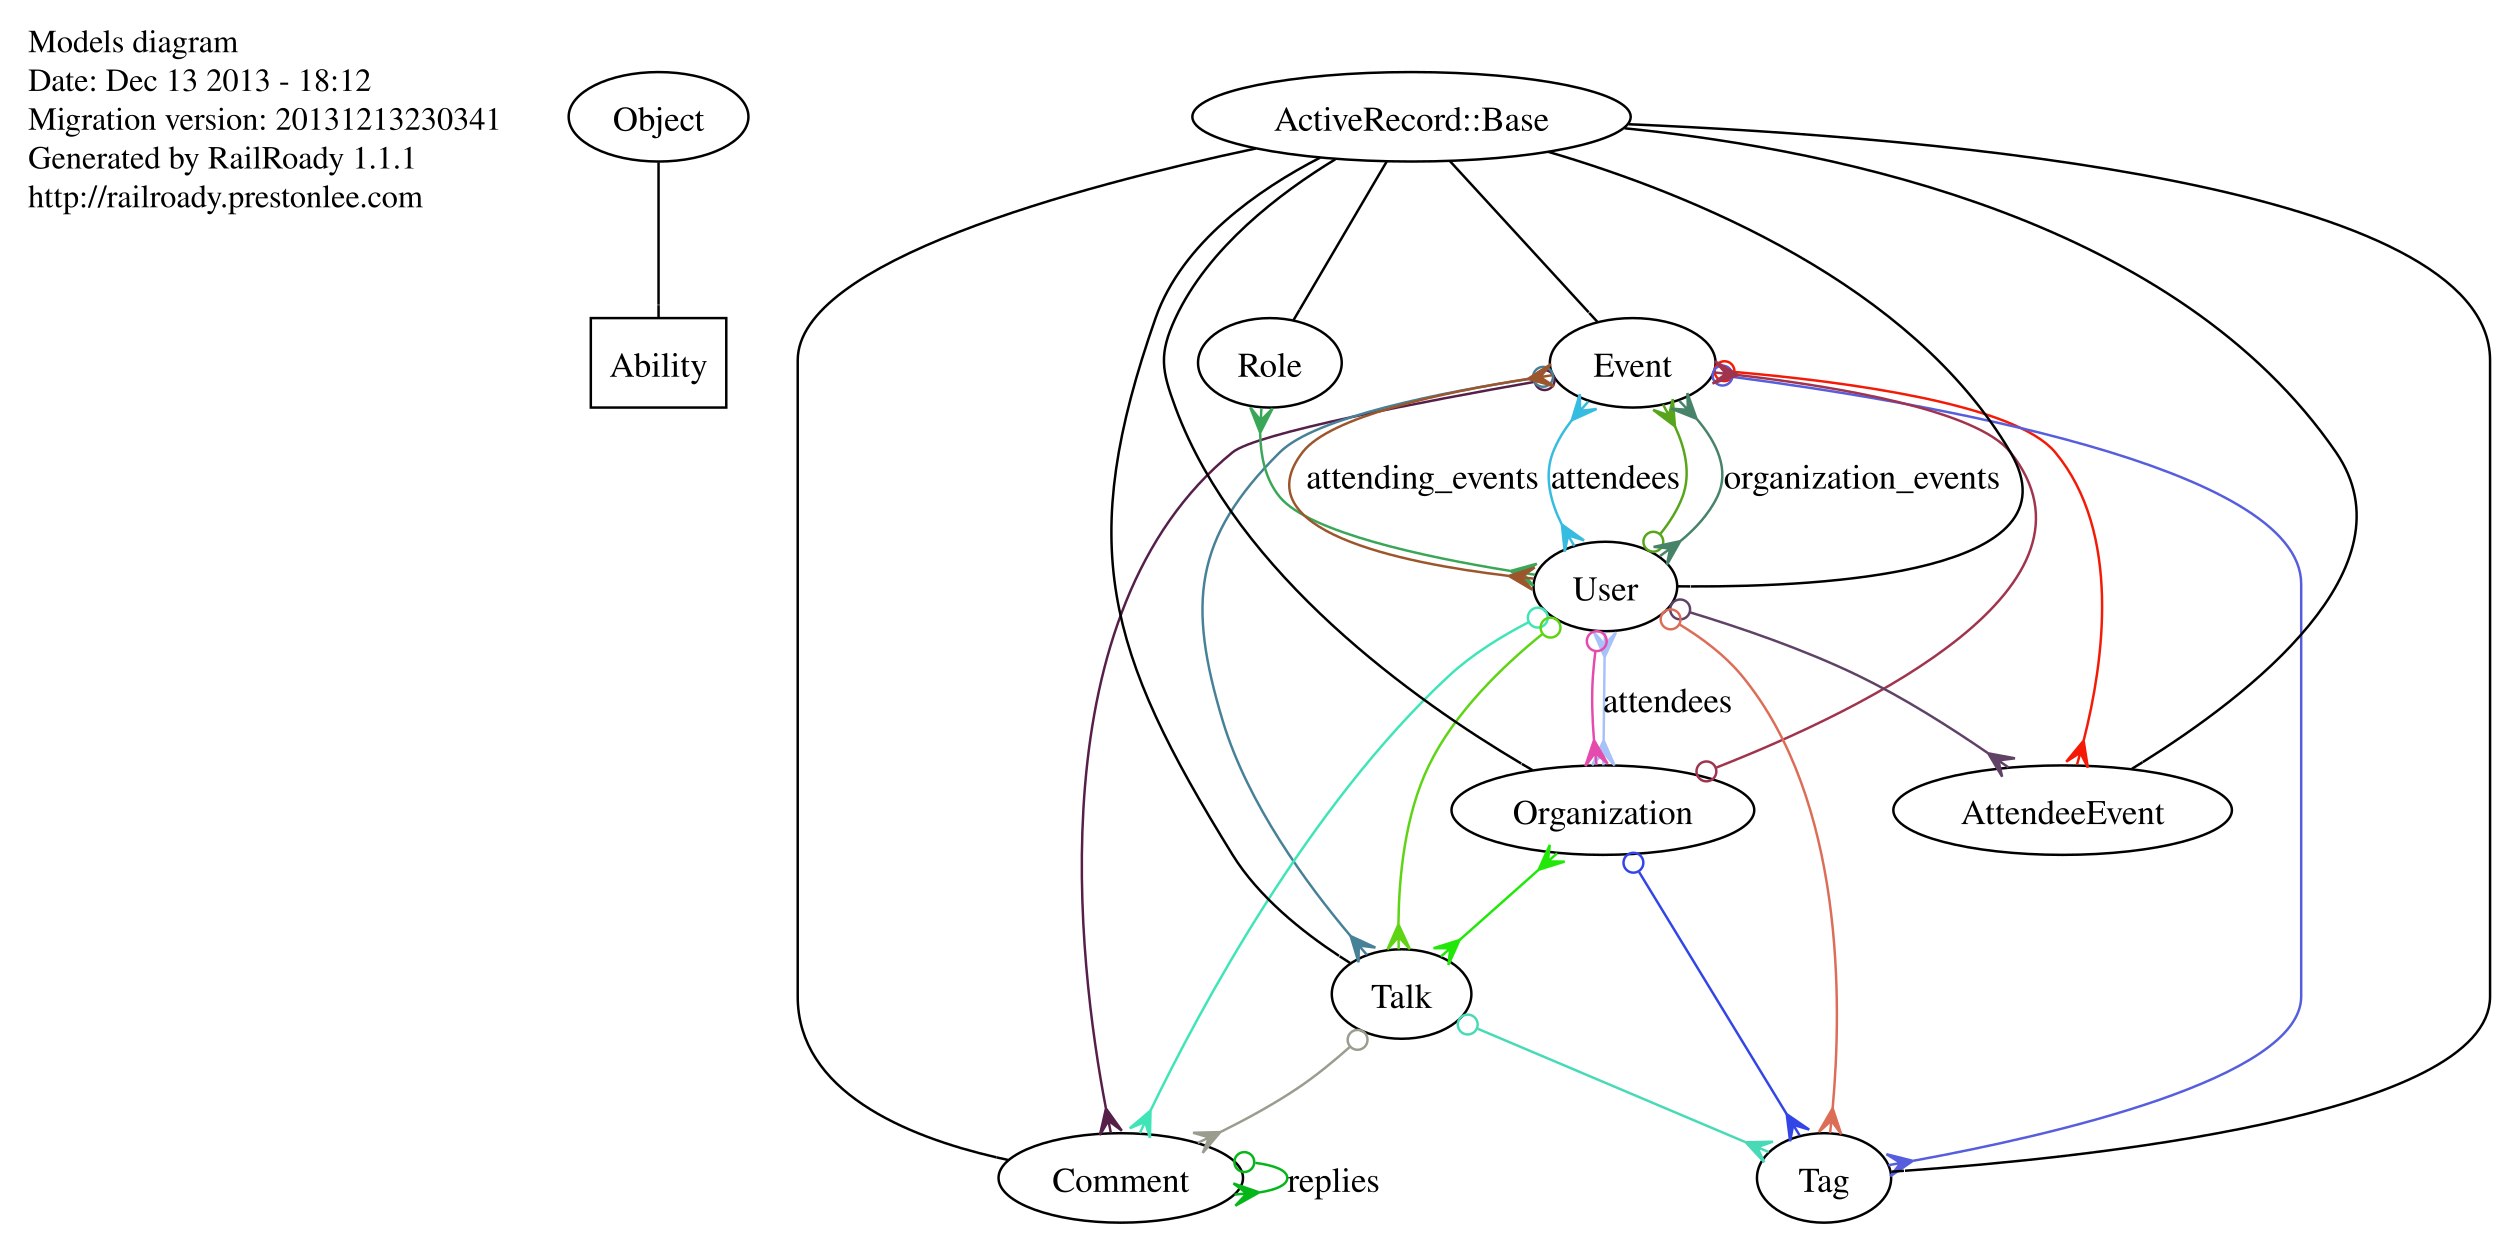
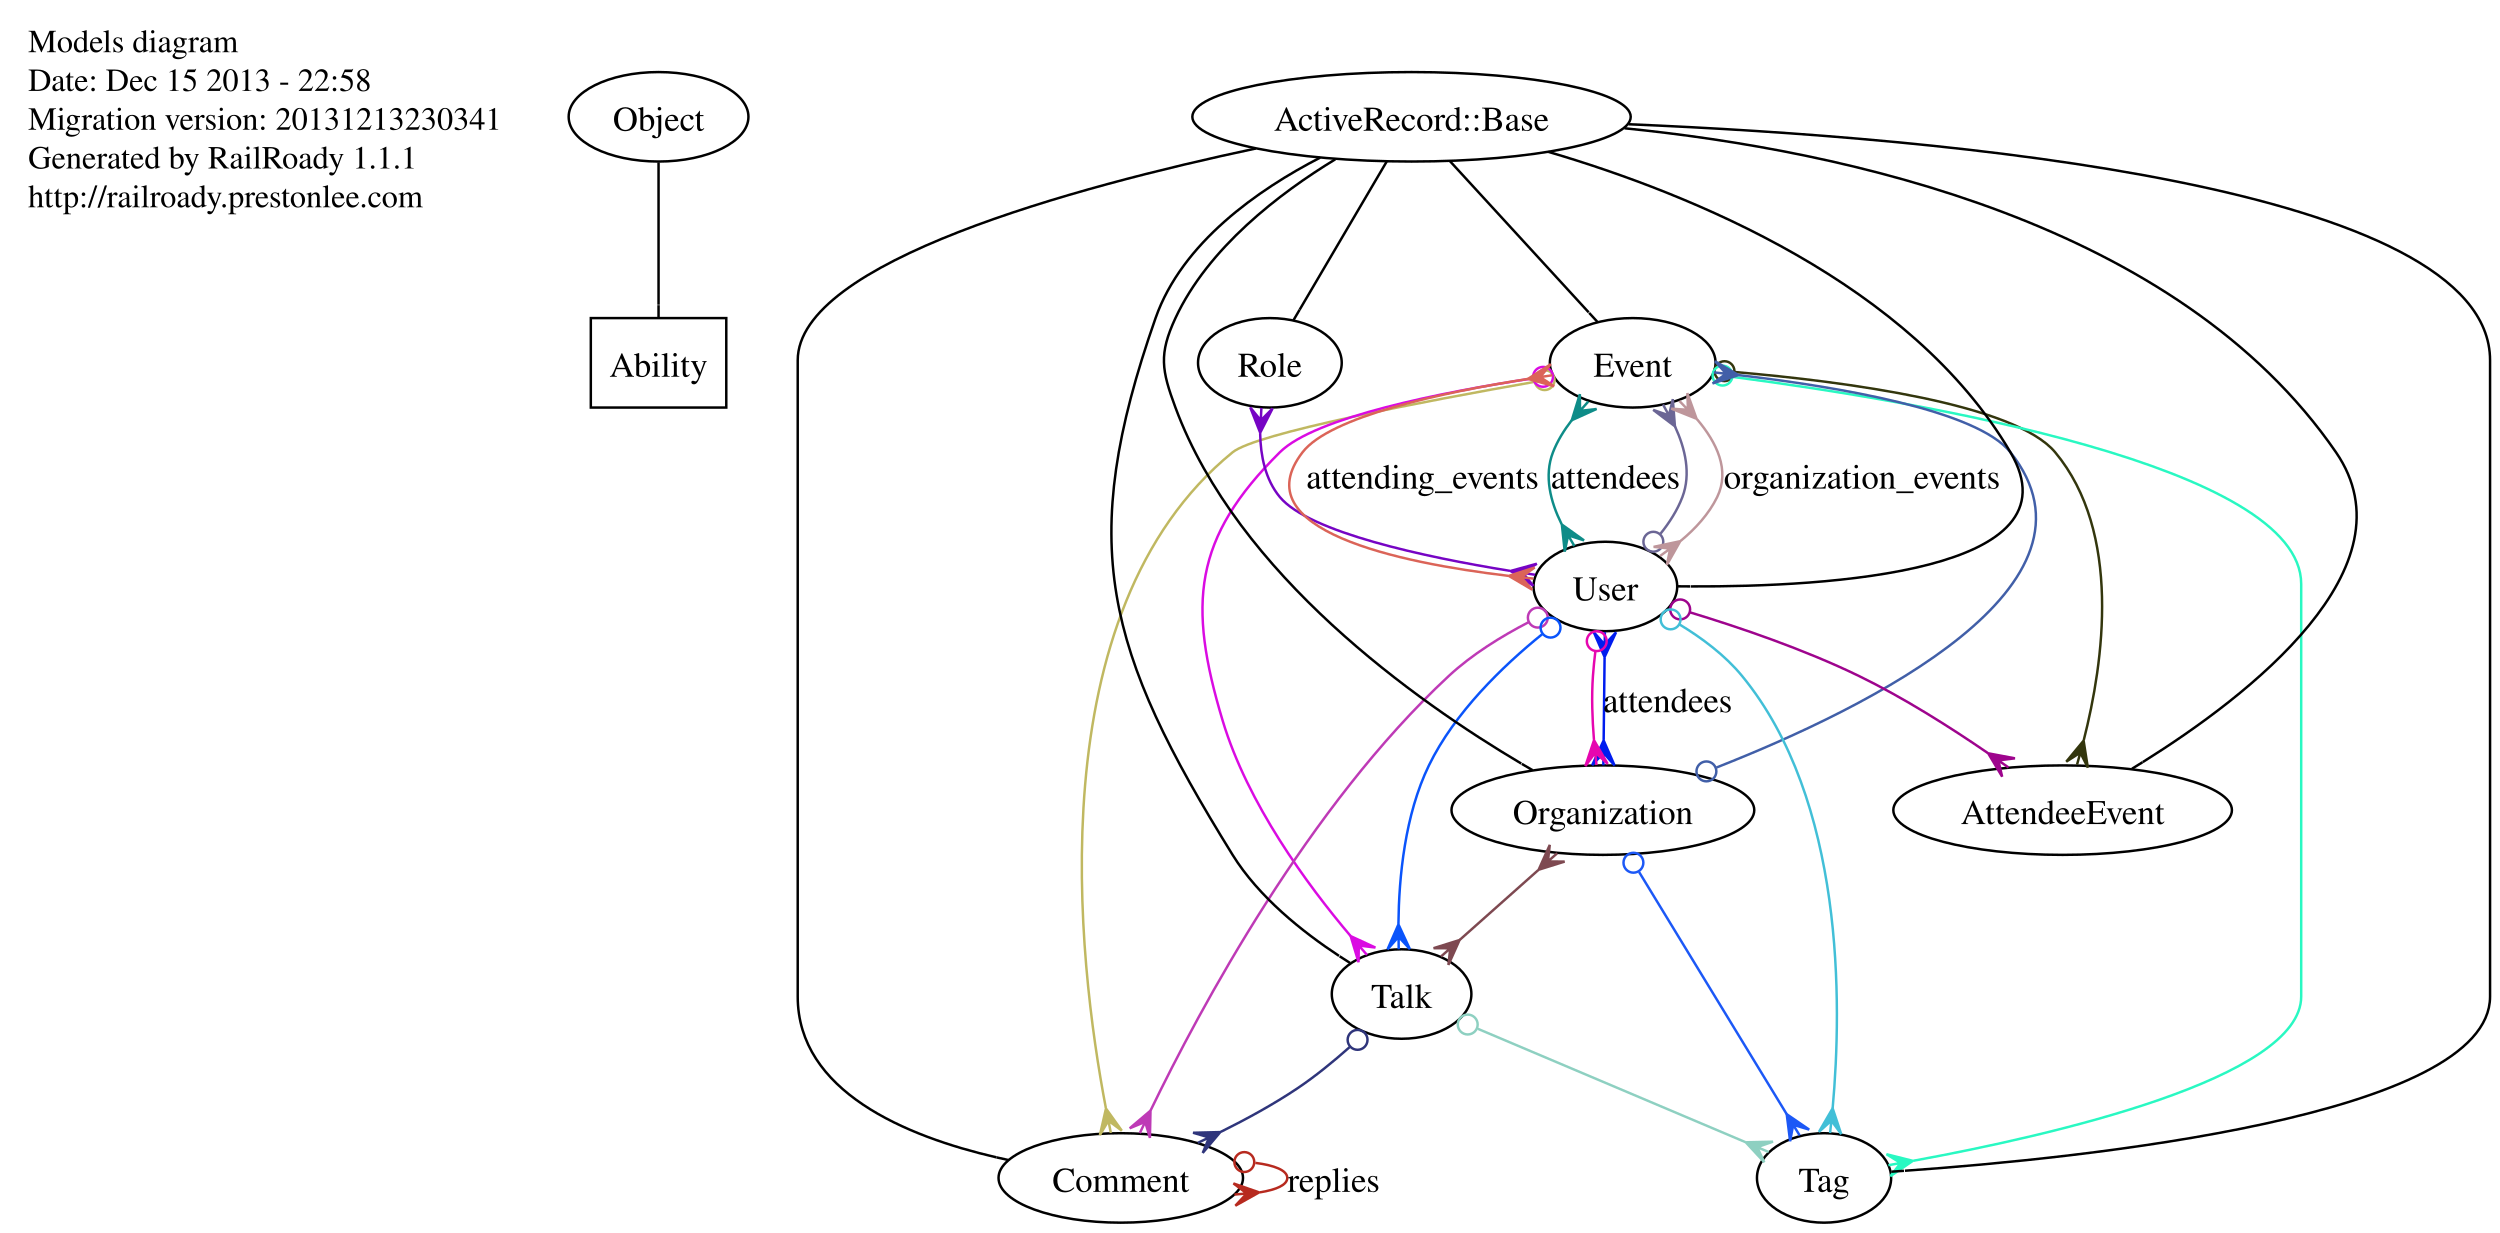
<svg xmlns="http://www.w3.org/2000/svg" width="1006pt" height="496pt" viewBox="0.00 0.00 1006.00 496.00">
  <g id="graph0" class="graph" transform="scale(1 1) rotate(0) translate(4 492)">
    <polygon fill="white" stroke="white" points="-4,4 -4,-492 1002,-492 1002,4 -4,4" />
    <g id="node1" class="node">
      <text text-anchor="start" x="7.312" y="-471" font-family="Times,serif" font-size="13.00">Models diagram</text>
-       <text text-anchor="start" x="7.312" y="-455.4" font-family="Times,serif" font-size="13.00">Date: Dec 13 2013 - 18:12</text>
+       <text text-anchor="start" x="7.312" y="-455.4" font-family="Times,serif" font-size="13.00">Date: Dec 15 2013 - 22:58</text>
      <text text-anchor="start" x="7.312" y="-439.8" font-family="Times,serif" font-size="13.00">Migration version: 20131213230341</text>
      <text text-anchor="start" x="7.312" y="-424.2" font-family="Times,serif" font-size="13.00">Generated by RailRoady 1.1.1</text>
      <text text-anchor="start" x="7.312" y="-408.6" font-family="Times,serif" font-size="13.00">http://railroady.prestonlee.com</text>
    </g>
    <g id="node2" class="node">
      <polygon fill="none" stroke="black" points="288.255,-364 233.745,-364 233.745,-328 288.255,-328 288.255,-364" />
      <text text-anchor="middle" x="261" y="-340.4" font-family="Times,serif" font-size="14.00">Ability</text>
    </g>
    <g id="node3" class="node">
      <ellipse fill="none" stroke="black" cx="826" cy="-166" rx="68.126" ry="18" />
      <text text-anchor="middle" x="826" y="-160.4" font-family="Times,serif" font-size="14.00">AttendeeEvent</text>
    </g>
    <g id="node4" class="node">
      <ellipse fill="none" stroke="black" cx="447" cy="-18" rx="49.19" ry="18" />
      <text text-anchor="middle" x="447" y="-12.4" font-family="Times,serif" font-size="14.00">Comment</text>
    </g>
    <g id="edge3" class="edge">
-       <path fill="none" stroke="#05b619" d="M501.154,-24.057C508.841,-23.078 514,-21.059 514,-18 514,-15.196 509.665,-13.266 503.021,-12.209" />
-       <ellipse fill="none" stroke="#05b619" cx="496.709" cy="-24.391" rx="4" ry="4" />
-       <polygon fill="#05b619" stroke="#05b619" points="502.682,-12.18 493.112,-6.826 497.701,-11.745 492.72,-11.309 492.72,-11.309 492.72,-11.309 497.701,-11.745 492.329,-15.792 502.682,-12.18 502.682,-12.18" />
+       <path fill="none" stroke="#b72a1f" d="M501.154,-24.057C508.841,-23.078 514,-21.059 514,-18 514,-15.196 509.665,-13.266 503.021,-12.209" />
+       <ellipse fill="none" stroke="#b72a1f" cx="496.709" cy="-24.391" rx="4" ry="4" />
+       <polygon fill="#b72a1f" stroke="#b72a1f" points="502.682,-12.18 493.112,-6.826 497.701,-11.745 492.72,-11.309 492.72,-11.309 492.72,-11.309 497.701,-11.745 492.329,-15.792 502.682,-12.18 502.682,-12.18" />
      <text text-anchor="middle" x="532.659" y="-12.4" font-family="Times,serif" font-size="14.00">replies</text>
    </g>
    <g id="node5" class="node">
      <ellipse fill="none" stroke="black" cx="653" cy="-346" rx="33.342" ry="18" />
      <text text-anchor="middle" x="653" y="-340.4" font-family="Times,serif" font-size="14.00">Event</text>
    </g>
    <g id="edge6" class="edge">
-       <path fill="none" stroke="#f41a05" d="M694.057,-342.301C739,-338.4 806.845,-329.401 823,-310 849.839,-277.769 842.568,-225.818 834.514,-194.2" />
-       <ellipse fill="none" stroke="#f41a05" cx="689.936" cy="-342.642" rx="4" ry="4" />
-       <polygon fill="#f41a05" stroke="#f41a05" points="834.447,-193.958 836.14,-183.124 833.124,-189.137 831.801,-184.315 831.801,-184.315 831.801,-184.315 833.124,-189.137 827.461,-185.506 834.447,-193.958 834.447,-193.958" />
+       <path fill="none" stroke="#33360d" d="M694.057,-342.301C739,-338.4 806.845,-329.401 823,-310 849.839,-277.769 842.568,-225.818 834.514,-194.2" />
+       <ellipse fill="none" stroke="#33360d" cx="689.936" cy="-342.642" rx="4" ry="4" />
+       <polygon fill="#33360d" stroke="#33360d" points="834.447,-193.958 836.14,-183.124 833.124,-189.137 831.801,-184.315 831.801,-184.315 831.801,-184.315 833.124,-189.137 827.461,-185.506 834.447,-193.958 834.447,-193.958" />
    </g>
    <g id="edge9" class="edge">
-       <path fill="none" stroke="#561f49" d="M613.46,-338.327C568.895,-330.508 501.397,-317.651 492,-310 413.066,-245.735 429.695,-105.406 440.984,-46.207" />
-       <ellipse fill="none" stroke="#561f49" cx="617.555" cy="-339.04" rx="4" ry="4" />
-       <polygon fill="#561f49" stroke="#561f49" points="441.038,-45.938 447.418,-37.019 442.022,-41.036 443.006,-36.134 443.006,-36.134 443.006,-36.134 442.022,-41.036 438.594,-35.248 441.038,-45.938 441.038,-45.938" />
+       <path fill="none" stroke="#c0b861" d="M613.46,-338.327C568.895,-330.508 501.397,-317.651 492,-310 413.066,-245.735 429.695,-105.406 440.984,-46.207" />
+       <ellipse fill="none" stroke="#c0b861" cx="617.555" cy="-339.04" rx="4" ry="4" />
+       <polygon fill="#c0b861" stroke="#c0b861" points="441.038,-45.938 447.418,-37.019 442.022,-41.036 443.006,-36.134 443.006,-36.134 443.006,-36.134 442.022,-41.036 438.594,-35.248 441.038,-45.938 441.038,-45.938" />
    </g>
    <g id="node8" class="node">
      <ellipse fill="none" stroke="black" cx="730" cy="-18" rx="27" ry="18" />
      <text text-anchor="middle" x="730" y="-12.4" font-family="Times,serif" font-size="14.00">Tag</text>
    </g>
    <g id="edge8" class="edge">
-       <path fill="none" stroke="#565edd" d="M693.505,-340.296C768.631,-330.436 922,-304.491 922,-257 922,-257 922,-257 922,-91 922,-58.057 821.653,-35.115 766.049,-24.932" />
-       <ellipse fill="none" stroke="#565edd" cx="689.148" cy="-340.855" rx="4" ry="4" />
-       <polygon fill="#565edd" stroke="#565edd" points="765.739,-24.877 756.683,-18.692 760.816,-24 755.894,-23.123 755.894,-23.123 755.894,-23.123 760.816,-24 755.105,-27.553 765.739,-24.877 765.739,-24.877" />
+       <path fill="none" stroke="#29f8c2" d="M693.505,-340.296C768.631,-330.436 922,-304.491 922,-257 922,-257 922,-257 922,-91 922,-58.057 821.653,-35.115 766.049,-24.932" />
+       <ellipse fill="none" stroke="#29f8c2" cx="689.148" cy="-340.855" rx="4" ry="4" />
+       <polygon fill="#29f8c2" stroke="#29f8c2" points="765.739,-24.877 756.683,-18.692 760.816,-24 755.894,-23.123 755.894,-23.123 755.894,-23.123 760.816,-24 755.105,-27.553 765.739,-24.877 765.739,-24.877" />
    </g>
    <g id="node9" class="node">
      <ellipse fill="none" stroke="black" cx="560" cy="-92" rx="28.088" ry="18" />
      <text text-anchor="middle" x="560" y="-86.4" font-family="Times,serif" font-size="14.00">Talk</text>
    </g>
    <g id="edge5" class="edge">
-       <path fill="none" stroke="#478197" d="M612.799,-339.754C576.026,-334.151 525.248,-324.127 511,-310 476.15,-275.446 473.878,-249.001 488,-202 498.025,-168.636 521.942,-136.066 539.471,-115.35" />
-       <ellipse fill="none" stroke="#478197" cx="616.923" cy="-340.364" rx="4" ry="4" />
-       <polygon fill="#478197" stroke="#478197" points="539.51,-115.305 549.464,-110.703 542.788,-111.529 546.066,-107.753 546.066,-107.753 546.066,-107.753 542.788,-111.529 542.668,-104.803 539.51,-115.305 539.51,-115.305" />
+       <path fill="none" stroke="#da0be2" d="M612.799,-339.754C576.026,-334.151 525.248,-324.127 511,-310 476.15,-275.446 473.878,-249.001 488,-202 498.025,-168.636 521.942,-136.066 539.471,-115.35" />
+       <ellipse fill="none" stroke="#da0be2" cx="616.923" cy="-340.364" rx="4" ry="4" />
+       <polygon fill="#da0be2" stroke="#da0be2" points="539.51,-115.305 549.464,-110.703 542.788,-111.529 546.066,-107.753 546.066,-107.753 546.066,-107.753 542.788,-111.529 542.668,-104.803 539.51,-115.305 539.51,-115.305" />
    </g>
    <g id="node10" class="node">
      <ellipse fill="none" stroke="black" cx="642" cy="-256" rx="28.909" ry="18" />
      <text text-anchor="middle" x="642" y="-250.4" font-family="Times,serif" font-size="14.00">User</text>
    </g>
    <g id="edge7" class="edge">
-       <path fill="none" stroke="#35bce0" d="M628.434,-322.848C625.368,-318.89 622.691,-314.561 620.917,-310 617.24,-300.547 619.88,-290.175 624.371,-281.132" />
-       <polygon fill="#35bce0" stroke="#35bce0" points="628.49,-322.911 631.734,-333.386 631.799,-326.659 635.108,-330.408 635.108,-330.408 635.108,-330.408 631.799,-326.659 638.481,-327.429 628.49,-322.911 628.49,-322.911" />
-       <polygon fill="#35bce0" stroke="#35bce0" points="624.494,-280.92 633.42,-274.551 627.014,-276.602 629.534,-272.283 629.534,-272.283 629.534,-272.283 627.014,-276.602 625.647,-270.015 624.494,-280.92 624.494,-280.92" />
+       <path fill="none" stroke="#0e8c88" d="M628.434,-322.848C625.368,-318.89 622.691,-314.561 620.917,-310 617.24,-300.547 619.88,-290.175 624.371,-281.132" />
+       <polygon fill="#0e8c88" stroke="#0e8c88" points="628.49,-322.911 631.734,-333.386 631.799,-326.659 635.108,-330.408 635.108,-330.408 635.108,-330.408 631.799,-326.659 638.481,-327.429 628.49,-322.911 628.49,-322.911" />
+       <polygon fill="#0e8c88" stroke="#0e8c88" points="624.494,-280.92 633.42,-274.551 627.014,-276.602 629.534,-272.283 629.534,-272.283 629.534,-272.283 627.014,-276.602 625.647,-270.015 624.494,-280.92 624.494,-280.92" />
      <text text-anchor="middle" x="646.042" y="-295.4" font-family="Times,serif" font-size="14.00">attendees</text>
    </g>
    <g id="node6" class="node">
      <ellipse fill="none" stroke="black" cx="641" cy="-166" rx="60.918" ry="18" />
      <text text-anchor="middle" x="641" y="-160.4" font-family="Times,serif" font-size="14.00">Organization</text>
    </g>
    <g id="edge11" class="edge">
-       <path fill="none" stroke="#a0344e" d="M686.677,-183.142C748.747,-207.556 847.412,-256.712 805,-310 791.542,-326.909 735.782,-336.338 695.699,-341.042" />
-       <ellipse fill="none" stroke="#a0344e" cx="682.659" cy="-181.589" rx="4" ry="4" />
-       <polygon fill="#a0344e" stroke="#a0344e" points="695.564,-341.057 685.127,-337.692 690.595,-341.611 685.625,-342.165 685.625,-342.165 685.625,-342.165 690.595,-341.611 686.124,-346.637 695.564,-341.057 695.564,-341.057" />
+       <path fill="none" stroke="#415fa8" d="M686.677,-183.142C748.747,-207.556 847.412,-256.712 805,-310 791.542,-326.909 735.782,-336.338 695.699,-341.042" />
+       <ellipse fill="none" stroke="#415fa8" cx="682.659" cy="-181.589" rx="4" ry="4" />
+       <polygon fill="#415fa8" stroke="#415fa8" points="695.564,-341.057 685.127,-337.692 690.595,-341.611 685.625,-342.165 685.625,-342.165 685.625,-342.165 690.595,-341.611 686.124,-346.637 695.564,-341.057 695.564,-341.057" />
    </g>
    <g id="edge14" class="edge">
-       <path fill="none" stroke="#3245e6" d="M655.557,-141.119C671.934,-114.254 698.403,-70.833 714.971,-43.655" />
-       <ellipse fill="none" stroke="#3245e6" cx="653.291" cy="-144.836" rx="4" ry="4" />
-       <polygon fill="#3245e6" stroke="#3245e6" points="714.976,-43.647 724.023,-37.45 717.578,-39.377 720.181,-35.108 720.181,-35.108 720.181,-35.108 717.578,-39.377 716.338,-32.766 714.976,-43.647 714.976,-43.647" />
+       <path fill="none" stroke="#1c58f6" d="M655.557,-141.119C671.934,-114.254 698.403,-70.833 714.971,-43.655" />
+       <ellipse fill="none" stroke="#1c58f6" cx="653.291" cy="-144.836" rx="4" ry="4" />
+       <polygon fill="#1c58f6" stroke="#1c58f6" points="714.976,-43.647 724.023,-37.45 717.578,-39.377 720.181,-35.108 720.181,-35.108 720.181,-35.108 717.578,-39.377 716.338,-32.766 714.976,-43.647 714.976,-43.647" />
    </g>
    <g id="edge12" class="edge">
-       <path fill="none" stroke="#22e80a" d="M614.95,-141.845C604.793,-132.816 593.24,-122.546 583.357,-113.762" />
-       <polygon fill="#22e80a" stroke="#22e80a" points="615.146,-142.018 619.63,-152.025 618.883,-145.34 622.62,-148.662 622.62,-148.662 622.62,-148.662 618.883,-145.34 625.609,-145.299 615.146,-142.018 615.146,-142.018" />
-       <polygon fill="#22e80a" stroke="#22e80a" points="583.322,-113.73 578.837,-103.723 579.585,-110.409 575.848,-107.087 575.848,-107.087 575.848,-107.087 579.585,-110.409 572.858,-110.45 583.322,-113.73 583.322,-113.73" />
+       <path fill="none" stroke="#7e4951" d="M614.95,-141.845C604.793,-132.816 593.24,-122.546 583.357,-113.762" />
+       <polygon fill="#7e4951" stroke="#7e4951" points="615.146,-142.018 619.63,-152.025 618.883,-145.34 622.62,-148.662 622.62,-148.662 622.62,-148.662 618.883,-145.34 625.609,-145.299 615.146,-142.018 615.146,-142.018" />
+       <polygon fill="#7e4951" stroke="#7e4951" points="583.322,-113.73 578.837,-103.723 579.585,-110.409 575.848,-107.087 575.848,-107.087 575.848,-107.087 579.585,-110.409 572.858,-110.45 583.322,-113.73 583.322,-113.73" />
    </g>
    <g id="edge13" class="edge">
-       <path fill="none" stroke="#a8c1f9" d="M641.311,-194.343C641.43,-204.856 641.567,-216.857 641.686,-227.395" />
-       <polygon fill="#a8c1f9" stroke="#a8c1f9" points="641.307,-194.05 645.693,-183.999 641.251,-189.05 641.194,-184.05 641.194,-184.05 641.194,-184.05 641.251,-189.05 636.694,-184.102 641.307,-194.05 641.307,-194.05" />
-       <polygon fill="#a8c1f9" stroke="#a8c1f9" points="641.689,-227.615 637.303,-237.665 641.746,-232.614 641.802,-237.614 641.802,-237.614 641.802,-237.614 641.746,-232.614 646.302,-237.563 641.689,-227.615 641.689,-227.615" />
+       <path fill="none" stroke="#001cef" d="M641.311,-194.343C641.43,-204.856 641.567,-216.857 641.686,-227.395" />
+       <polygon fill="#001cef" stroke="#001cef" points="641.307,-194.05 645.693,-183.999 641.251,-189.05 641.194,-184.05 641.194,-184.05 641.194,-184.05 641.251,-189.05 636.694,-184.102 641.307,-194.05 641.307,-194.05" />
+       <polygon fill="#001cef" stroke="#001cef" points="641.689,-227.615 637.303,-237.665 641.746,-232.614 641.802,-237.614 641.802,-237.614 641.802,-237.614 641.746,-232.614 646.302,-237.563 641.689,-227.615 641.689,-227.615" />
      <text text-anchor="middle" x="667.042" y="-205.4" font-family="Times,serif" font-size="14.00">attendees</text>
    </g>
    <g id="node7" class="node">
      <ellipse fill="none" stroke="black" cx="507" cy="-346" rx="28.916" ry="18" />
      <text text-anchor="middle" x="507" y="-340.4" font-family="Times,serif" font-size="14.00">Role</text>
    </g>
    <g id="edge16" class="edge">
-       <path fill="none" stroke="#3aa758" d="M503.086,-317.633C503.24,-308.586 505.156,-299.044 511,-292 522.782,-277.797 569.267,-267.863 603.529,-262.297" />
-       <polygon fill="#3aa758" stroke="#3aa758" points="503.097,-317.858 499.089,-328.065 503.34,-322.852 503.584,-327.846 503.584,-327.846 503.584,-327.846 503.34,-322.852 508.078,-327.627 503.097,-317.858 503.097,-317.858" />
-       <polygon fill="#3aa758" stroke="#3aa758" points="603.837,-262.249 614.411,-265.156 608.778,-261.479 613.718,-260.709 613.718,-260.709 613.718,-260.709 608.778,-261.479 613.025,-256.263 603.837,-262.249 603.837,-262.249" />
+       <path fill="none" stroke="#7604c4" d="M503.086,-317.633C503.24,-308.586 505.156,-299.044 511,-292 522.782,-277.797 569.267,-267.863 603.529,-262.297" />
+       <polygon fill="#7604c4" stroke="#7604c4" points="503.097,-317.858 499.089,-328.065 503.34,-322.852 503.584,-327.846 503.584,-327.846 503.584,-327.846 503.34,-322.852 508.078,-327.627 503.097,-317.858 503.097,-317.858" />
+       <polygon fill="#7604c4" stroke="#7604c4" points="603.837,-262.249 614.411,-265.156 608.778,-261.479 613.718,-260.709 613.718,-260.709 613.718,-260.709 608.778,-261.479 613.025,-256.263 603.837,-262.249 603.837,-262.249" />
    </g>
    <g id="edge20" class="edge">
-       <path fill="none" stroke="#9a9d8e" d="M539.09,-70.642C532.615,-64.884 525.267,-58.867 518,-54 508.471,-47.618 497.609,-41.678 487.297,-36.569" />
-       <ellipse fill="none" stroke="#9a9d8e" cx="542.285" cy="-73.563" rx="4" ry="4" />
-       <polygon fill="#9a9d8e" stroke="#9a9d8e" points="487.05,-36.451 479.982,-28.066 482.542,-34.287 478.035,-32.123 478.035,-32.123 478.035,-32.123 482.542,-34.287 476.087,-36.18 487.05,-36.451 487.05,-36.451" />
+       <path fill="none" stroke="#2f357b" d="M539.09,-70.642C532.615,-64.884 525.267,-58.867 518,-54 508.471,-47.618 497.609,-41.678 487.297,-36.569" />
+       <ellipse fill="none" stroke="#2f357b" cx="542.285" cy="-73.563" rx="4" ry="4" />
+       <polygon fill="#2f357b" stroke="#2f357b" points="487.05,-36.451 479.982,-28.066 482.542,-34.287 478.035,-32.123 478.035,-32.123 478.035,-32.123 482.542,-34.287 476.087,-36.18 487.05,-36.451 487.05,-36.451" />
    </g>
    <g id="edge19" class="edge">
-       <path fill="none" stroke="#48dab7" d="M590.635,-78.025C621.062,-65.138 667.503,-45.469 698.298,-32.427" />
-       <ellipse fill="none" stroke="#48dab7" cx="586.61" cy="-79.73" rx="4" ry="4" />
-       <polygon fill="#48dab7" stroke="#48dab7" points="698.498,-32.342 709.461,-32.586 703.102,-30.392 707.706,-28.442 707.706,-28.442 707.706,-28.442 703.102,-30.392 705.951,-24.299 698.498,-32.342 698.498,-32.342" />
+       <path fill="none" stroke="#8ed0c1" d="M590.635,-78.025C621.062,-65.138 667.503,-45.469 698.298,-32.427" />
+       <ellipse fill="none" stroke="#8ed0c1" cx="586.61" cy="-79.73" rx="4" ry="4" />
+       <polygon fill="#8ed0c1" stroke="#8ed0c1" points="698.498,-32.342 709.461,-32.586 703.102,-30.392 707.706,-28.442 707.706,-28.442 707.706,-28.442 703.102,-30.392 705.951,-24.299 698.498,-32.342 698.498,-32.342" />
+     </g>
+     <g id="edge28" class="edge">
+       <path fill="none" stroke="#9e048d" d="M676.001,-245.606C696.237,-239.463 722.146,-230.615 744,-220 761.972,-211.271 780.777,-199.344 795.839,-189.015" />
+       <ellipse fill="none" stroke="#9e048d" cx="672.098" cy="-246.767" rx="4" ry="4" />
+       <polygon fill="#9e048d" stroke="#9e048d" points="796.038,-188.876 806.814,-186.845 800.139,-186.016 804.24,-183.155 804.24,-183.155 804.24,-183.155 800.139,-186.016 801.665,-179.464 796.038,-188.876 796.038,-188.876" />
+     </g>
+     <g id="edge25" class="edge">
+       <path fill="none" stroke="#be3ab6" d="M611.046,-241.596C600.151,-235.942 588.312,-228.647 579,-220 522.641,-167.663 479.037,-86.558 459.018,-45.195" />
+       <ellipse fill="none" stroke="#be3ab6" cx="614.813" cy="-243.467" rx="4" ry="4" />
+       <polygon fill="#be3ab6" stroke="#be3ab6" points="458.962,-45.078 458.727,-34.114 456.813,-40.563 454.664,-36.049 454.664,-36.049 454.664,-36.049 456.813,-40.563 450.601,-37.983 458.962,-45.078 458.962,-45.078" />
+     </g>
+     <g id="edge26" class="edge">
+       <path fill="none" stroke="#6b6695" d="M664.143,-277.191C667.766,-281.681 670.989,-286.697 673,-292 676.52,-301.282 674.154,-311.484 669.998,-320.437" />
+       <ellipse fill="none" stroke="#6b6695" cx="661.303" cy="-274.003" rx="4" ry="4" />
+       <polygon fill="#6b6695" stroke="#6b6695" points="669.99,-320.452 661.242,-327.065 667.59,-324.839 665.19,-329.225 665.19,-329.225 665.19,-329.225 667.59,-324.839 669.137,-331.385 669.99,-320.452 669.99,-320.452" />
    </g>
    <g id="edge27" class="edge">
-       <path fill="none" stroke="#604267" d="M676.001,-245.606C696.237,-239.463 722.146,-230.615 744,-220 761.972,-211.271 780.777,-199.344 795.839,-189.015" />
-       <ellipse fill="none" stroke="#604267" cx="672.098" cy="-246.767" rx="4" ry="4" />
-       <polygon fill="#604267" stroke="#604267" points="796.038,-188.876 806.814,-186.845 800.139,-186.016 804.24,-183.155 804.24,-183.155 804.24,-183.155 800.139,-186.016 801.665,-179.464 796.038,-188.876 796.038,-188.876" />
+       <path fill="none" stroke="#be969b" d="M672.325,-274.364C678.247,-279.26 683.652,-285.154 687,-292 692.253,-302.741 686.811,-313.979 678.854,-323.328" />
+       <polygon fill="#be969b" stroke="#be969b" points="672.137,-274.227 666.736,-264.684 668.105,-271.269 664.074,-268.312 664.074,-268.312 664.074,-268.312 668.105,-271.269 661.412,-271.94 672.137,-274.227 672.137,-274.227" />
+       <polygon fill="#be969b" stroke="#be969b" points="678.701,-323.487 668.519,-327.56 675.229,-327.086 671.758,-330.684 671.758,-330.684 671.758,-330.684 675.229,-327.086 674.997,-333.808 678.701,-323.487 678.701,-323.487" />
+       <text text-anchor="middle" x="745.246" y="-295.4" font-family="Times,serif" font-size="14.00">organization_events</text>
    </g>
    <g id="edge29" class="edge">
-       <path fill="none" stroke="#40e5b7" d="M611.046,-241.596C600.151,-235.942 588.312,-228.647 579,-220 522.641,-167.663 479.037,-86.558 459.018,-45.195" />
-       <ellipse fill="none" stroke="#40e5b7" cx="614.813" cy="-243.467" rx="4" ry="4" />
-       <polygon fill="#40e5b7" stroke="#40e5b7" points="458.962,-45.078 458.727,-34.114 456.813,-40.563 454.664,-36.049 454.664,-36.049 454.664,-36.049 456.813,-40.563 450.601,-37.983 458.962,-45.078 458.962,-45.078" />
+       <path fill="none" stroke="#db6458" d="M602.861,-260.289C558.715,-265.56 496.017,-278.703 520.138,-310 531.237,-324.402 576.234,-334.063 610.82,-339.522" />
+       <polygon fill="#db6458" stroke="#db6458" points="603.126,-260.26 613.558,-263.641 608.096,-259.714 613.066,-259.168 613.066,-259.168 613.066,-259.168 608.096,-259.714 612.575,-254.695 603.126,-260.26 603.126,-260.26" />
+       <polygon fill="#db6458" stroke="#db6458" points="610.827,-339.523 620.043,-345.466 615.771,-340.27 620.715,-341.017 620.715,-341.017 620.715,-341.017 615.771,-340.27 621.387,-336.567 610.827,-339.523 610.827,-339.523" />
+       <text text-anchor="middle" x="568.431" y="-295.4" font-family="Times,serif" font-size="14.00">attending_events</text>
+     </g>
+     <g id="edge23" class="edge">
+       <path fill="none" stroke="#e606af" d="M637.978,-229.906C637.573,-226.582 637.228,-223.214 637,-220 636.409,-211.68 636.734,-202.628 637.402,-194.398" />
+       <ellipse fill="none" stroke="#e606af" cx="638.533" cy="-233.999" rx="4" ry="4" />
+       <polygon fill="#e606af" stroke="#e606af" points="637.428,-194.133 642.906,-184.633 637.929,-189.158 638.429,-184.183 638.429,-184.183 638.429,-184.183 637.929,-189.158 633.951,-183.733 637.428,-194.133 637.428,-194.133" />
+     </g>
+     <g id="edge22" class="edge">
+       <path fill="none" stroke="#42bfd7" d="M671.892,-240.688C680.905,-235.226 690.199,-228.282 697,-220 738.185,-169.842 737.279,-88.299 733.466,-46.148" />
+       <ellipse fill="none" stroke="#42bfd7" cx="668.251" cy="-242.766" rx="4" ry="4" />
+       <polygon fill="#42bfd7" stroke="#42bfd7" points="733.454,-46.03 736.906,-35.622 732.942,-41.057 732.429,-36.083 732.429,-36.083 732.429,-36.083 732.942,-41.057 727.953,-36.544 733.454,-46.03 733.454,-46.03" />
    </g>
    <g id="edge24" class="edge">
-       <path fill="none" stroke="#57a51a" d="M664.143,-277.191C667.766,-281.681 670.989,-286.697 673,-292 676.52,-301.282 674.154,-311.484 669.998,-320.437" />
-       <ellipse fill="none" stroke="#57a51a" cx="661.303" cy="-274.003" rx="4" ry="4" />
-       <polygon fill="#57a51a" stroke="#57a51a" points="669.99,-320.452 661.242,-327.065 667.59,-324.839 665.19,-329.225 665.19,-329.225 665.19,-329.225 667.59,-324.839 669.137,-331.385 669.99,-320.452 669.99,-320.452" />
-     </g>
-     <g id="edge25" class="edge">
-       <path fill="none" stroke="#468368" d="M672.325,-274.364C678.247,-279.26 683.652,-285.154 687,-292 692.253,-302.741 686.811,-313.979 678.854,-323.328" />
-       <polygon fill="#468368" stroke="#468368" points="672.137,-274.227 666.736,-264.684 668.105,-271.269 664.074,-268.312 664.074,-268.312 664.074,-268.312 668.105,-271.269 661.412,-271.94 672.137,-274.227 672.137,-274.227" />
-       <polygon fill="#468368" stroke="#468368" points="678.701,-323.487 668.519,-327.56 675.229,-327.086 671.758,-330.684 671.758,-330.684 671.758,-330.684 675.229,-327.086 674.997,-333.808 678.701,-323.487 678.701,-323.487" />
-       <text text-anchor="middle" x="745.246" y="-295.4" font-family="Times,serif" font-size="14.00">organization_events</text>
-     </g>
-     <g id="edge28" class="edge">
-       <path fill="none" stroke="#9d562b" d="M602.861,-260.289C558.715,-265.56 496.017,-278.703 520.138,-310 531.237,-324.402 576.234,-334.063 610.82,-339.522" />
-       <polygon fill="#9d562b" stroke="#9d562b" points="603.126,-260.26 613.558,-263.641 608.096,-259.714 613.066,-259.168 613.066,-259.168 613.066,-259.168 608.096,-259.714 612.575,-254.695 603.126,-260.26 603.126,-260.26" />
-       <polygon fill="#9d562b" stroke="#9d562b" points="610.827,-339.523 620.043,-345.466 615.771,-340.27 620.715,-341.017 620.715,-341.017 620.715,-341.017 615.771,-340.27 621.387,-336.567 610.827,-339.523 610.827,-339.523" />
-       <text text-anchor="middle" x="568.431" y="-295.4" font-family="Times,serif" font-size="14.00">attending_events</text>
-     </g>
-     <g id="edge23" class="edge">
-       <path fill="none" stroke="#e44bac" d="M637.978,-229.906C637.573,-226.582 637.228,-223.214 637,-220 636.409,-211.68 636.734,-202.628 637.402,-194.398" />
-       <ellipse fill="none" stroke="#e44bac" cx="638.533" cy="-233.999" rx="4" ry="4" />
-       <polygon fill="#e44bac" stroke="#e44bac" points="637.428,-194.133 642.906,-184.633 637.929,-189.158 638.429,-184.183 638.429,-184.183 638.429,-184.183 637.929,-189.158 633.951,-183.733 637.428,-194.133 637.428,-194.133" />
-     </g>
-     <g id="edge22" class="edge">
-       <path fill="none" stroke="#dc6d56" d="M671.892,-240.688C680.905,-235.226 690.199,-228.282 697,-220 738.185,-169.842 737.279,-88.299 733.466,-46.148" />
-       <ellipse fill="none" stroke="#dc6d56" cx="668.251" cy="-242.766" rx="4" ry="4" />
-       <polygon fill="#dc6d56" stroke="#dc6d56" points="733.454,-46.03 736.906,-35.622 732.942,-41.057 732.429,-36.083 732.429,-36.083 732.429,-36.083 732.942,-41.057 727.953,-36.544 733.454,-46.03 733.454,-46.03" />
-     </g>
-     <g id="edge26" class="edge">
-       <path fill="none" stroke="#5ed414" d="M616.53,-236.77C600.656,-223.921 581.344,-205.259 571,-184 561.338,-164.143 558.919,-139.075 558.729,-120.28" />
-       <ellipse fill="none" stroke="#5ed414" cx="619.939" cy="-239.443" rx="4" ry="4" />
-       <polygon fill="#5ed414" stroke="#5ed414" points="558.732,-120.025 563.337,-110.073 558.784,-115.026 558.837,-110.026 558.837,-110.026 558.837,-110.026 558.784,-115.026 554.337,-109.978 558.732,-120.025 558.732,-120.025" />
+       <path fill="none" stroke="#0a54fb" d="M616.53,-236.77C600.656,-223.921 581.344,-205.259 571,-184 561.338,-164.143 558.919,-139.075 558.729,-120.28" />
+       <ellipse fill="none" stroke="#0a54fb" cx="619.939" cy="-239.443" rx="4" ry="4" />
+       <polygon fill="#0a54fb" stroke="#0a54fb" points="558.732,-120.025 563.337,-110.073 558.784,-115.026 558.837,-110.026 558.837,-110.026 558.837,-110.026 558.784,-115.026 554.337,-109.978 558.732,-120.025 558.732,-120.025" />
    </g>
    <g id="node11" class="node">
      <ellipse fill="none" stroke="black" cx="261" cy="-445" rx="36.17" ry="18" />
      <text text-anchor="middle" x="261" y="-439.4" font-family="Times,serif" font-size="14.00">Object</text>
    </g>
    <g id="edge1" class="edge">
      <path fill="none" stroke="black" d="M261,-426.658C261,-410.658 261,-386.811 261,-369.379" />
      <polyline fill="none" stroke="black" points="261,-364.192 261,-369.192 " />
    </g>
    <g id="node12" class="node">
      <ellipse fill="none" stroke="black" cx="564" cy="-445" rx="88.203" ry="18" />
      <text text-anchor="middle" x="564" y="-439.4" font-family="Times,serif" font-size="14.00">ActiveRecord::Base</text>
    </g>
    <g id="edge2" class="edge">
      <path fill="none" stroke="black" d="M649.699,-440.382C738.308,-431.493 872.411,-402.484 936,-310 967.826,-263.713 901.076,-212.098 858.245,-185.337" />
      <polyline fill="none" stroke="black" points="853.922,-182.669 858.177,-185.295 " />
    </g>
    <g id="edge4" class="edge">
      <path fill="none" stroke="black" d="M501.352,-432.252C428.176,-416.7 317,-386.563 317,-347 317,-347 317,-347 317,-91 317,-52.852 360.368,-34.752 397.007,-26.267" />
      <polyline fill="none" stroke="black" points="401.897,-25.182 397.016,-26.265 " />
    </g>
    <g id="edge10" class="edge">
      <path fill="none" stroke="black" d="M579.503,-427.104C595.06,-410.148 618.992,-384.065 635.289,-366.303" />
      <polyline fill="none" stroke="black" points="638.849,-362.424 635.468,-366.108 " />
    </g>
    <g id="edge15" class="edge">
      <path fill="none" stroke="black" d="M533.346,-427.91C510.914,-414.248 482.188,-392.347 469,-364 462.251,-349.493 463.432,-343 469,-328 493.996,-260.665 565.63,-209.953 608.158,-184.741" />
      <polyline fill="none" stroke="black" points="612.687,-182.087 608.373,-184.615 " />
    </g>
    <g id="edge17" class="edge">
      <path fill="none" stroke="black" d="M554.071,-427.104C544.309,-410.491 529.398,-385.115 518.982,-367.39" />
      <polyline fill="none" stroke="black" points="516.436,-363.058 518.97,-367.369 " />
    </g>
    <g id="edge18" class="edge">
      <path fill="none" stroke="black" d="M651.304,-442.004C778.039,-436.698 998,-417.354 998,-347 998,-347 998,-347 998,-91 998,-42.754 833.964,-25.93 762.56,-20.891" />
      <polyline fill="none" stroke="black" points="757.172,-20.521 762.16,-20.864 " />
    </g>
    <g id="edge21" class="edge">
      <path fill="none" stroke="black" d="M527.247,-428.586C502.169,-415.635 471.642,-394.339 461,-364 428.898,-272.483 440.921,-230.443 492,-148 502.508,-131.039 520.146,-116.999 534.824,-107.35" />
      <polyline fill="none" stroke="black" points="539.274,-104.498 535.064,-107.196 " />
    </g>
    <g id="edge30" class="edge">
      <path fill="none" stroke="black" d="M619.054,-430.897C676.949,-413.853 765.075,-377.88 805,-310 833.352,-261.795 732.227,-255.803 676.451,-256.025" />
      <polyline fill="none" stroke="black" points="671.201,-256.064 676.201,-256.027 " />
    </g>
  </g>
</svg>
